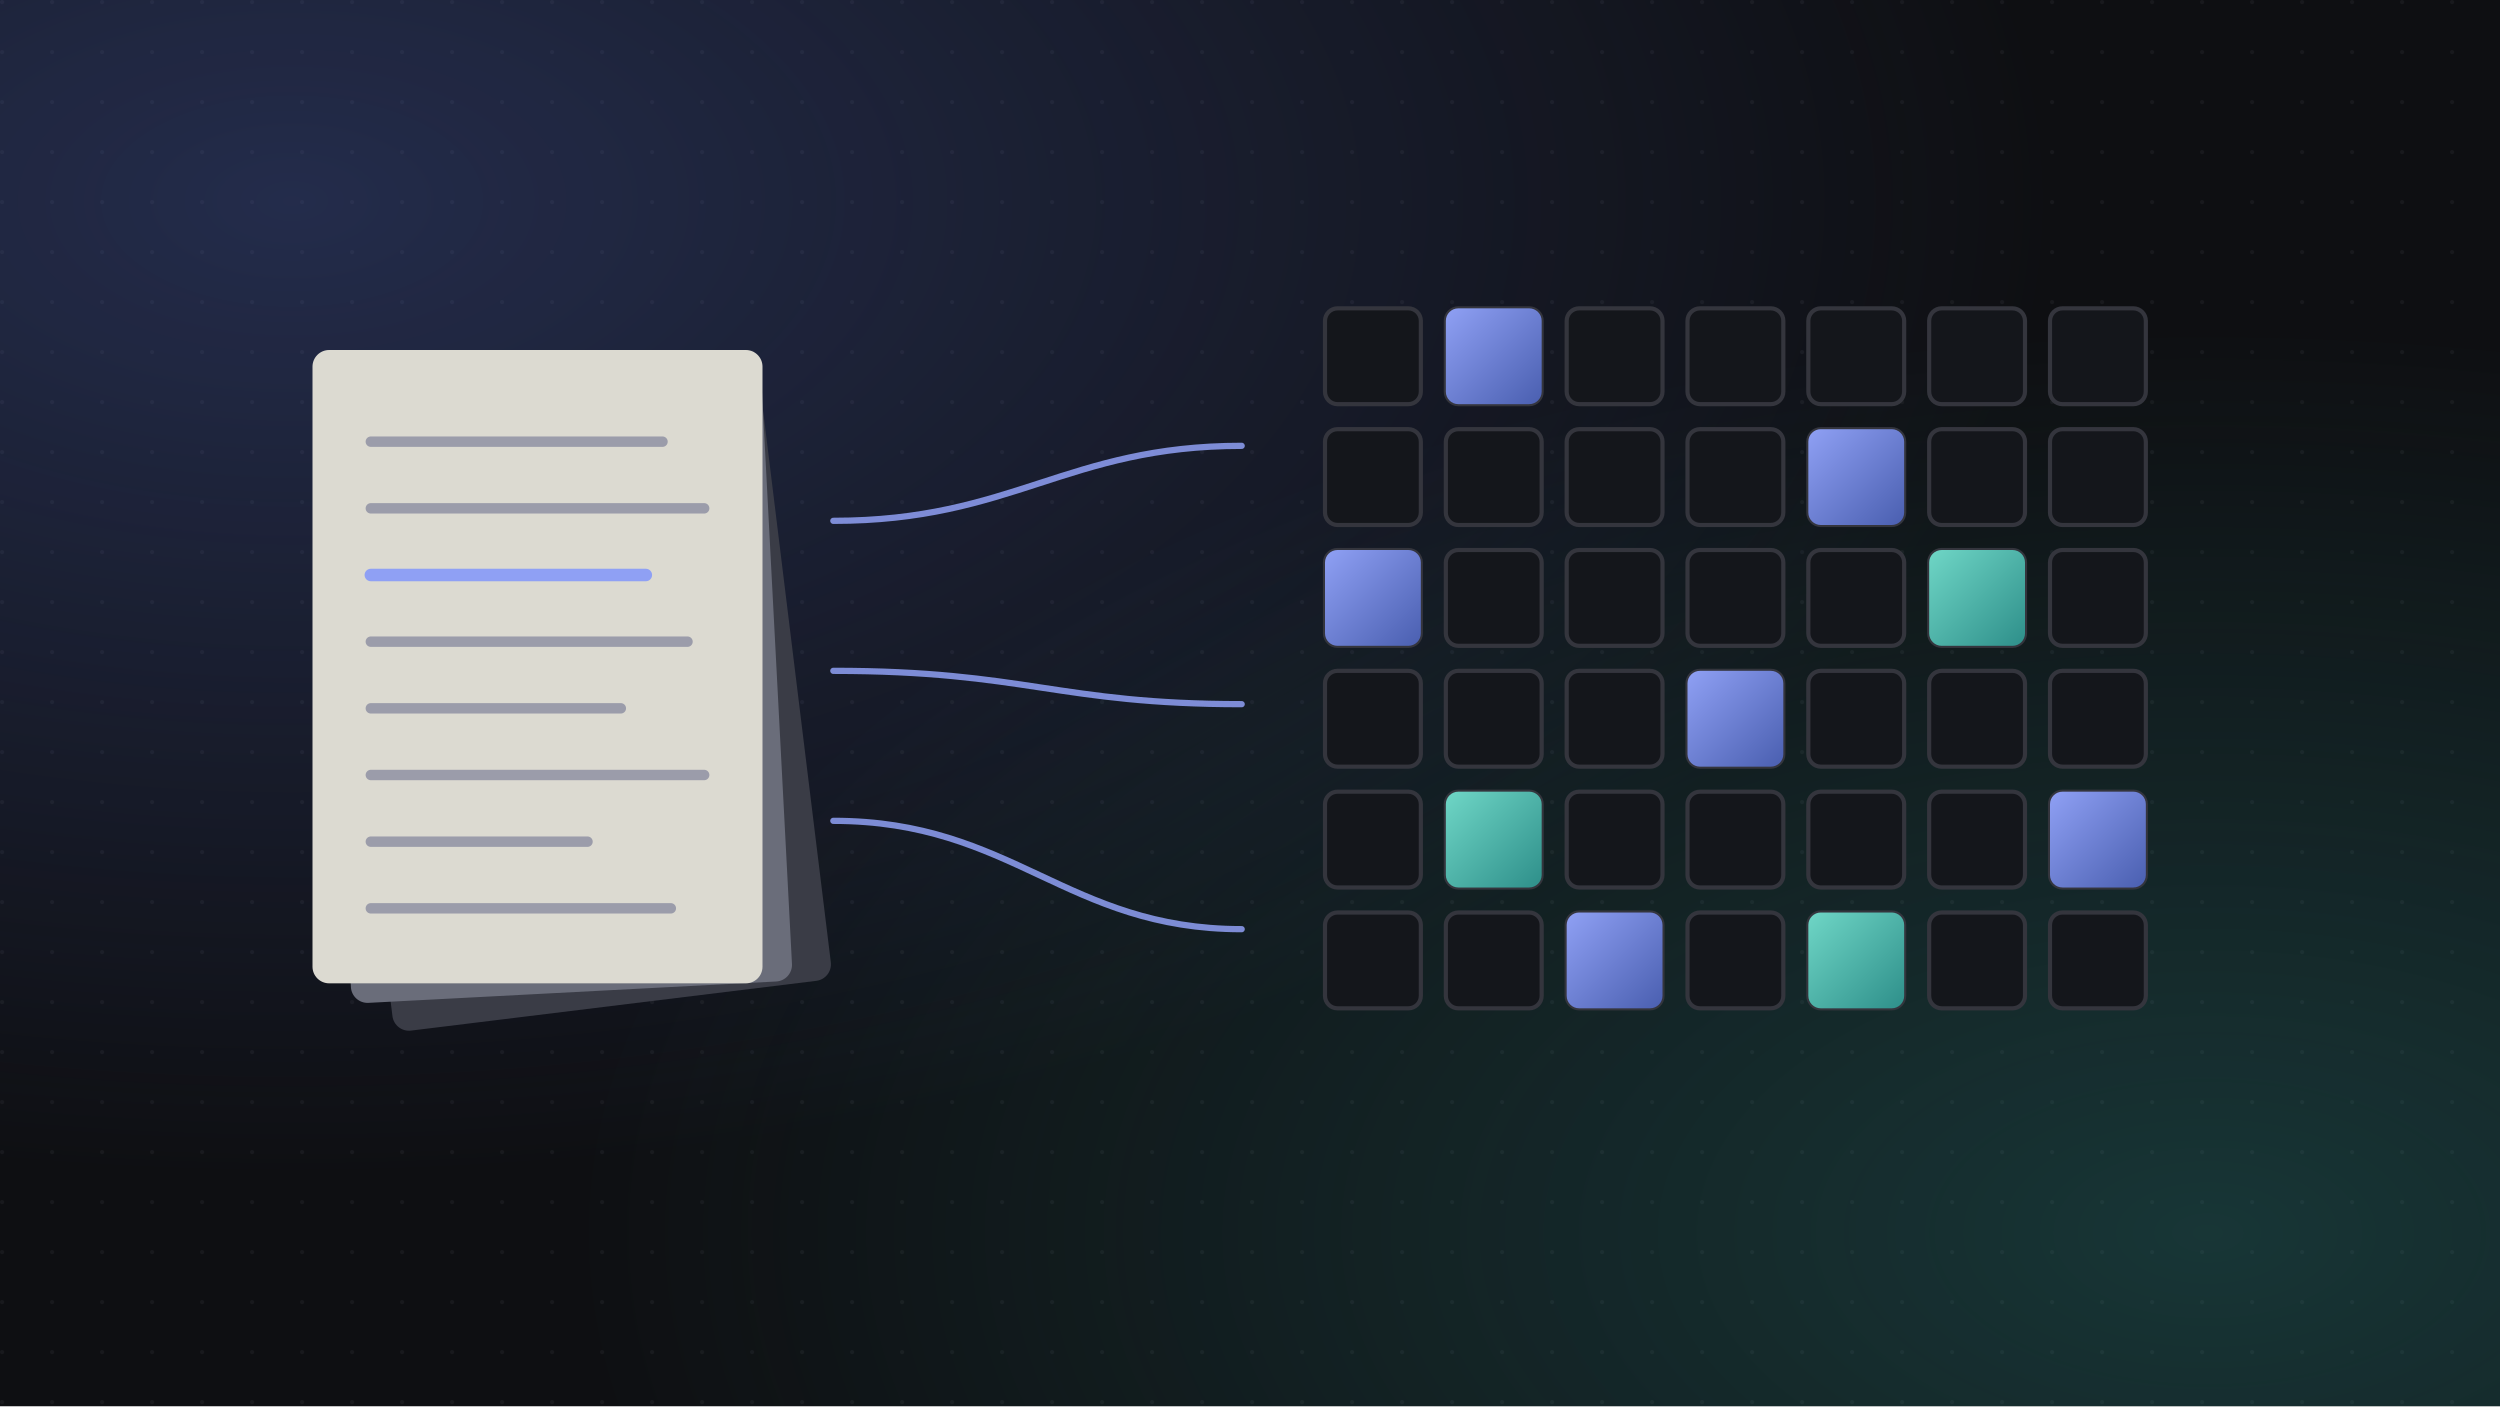
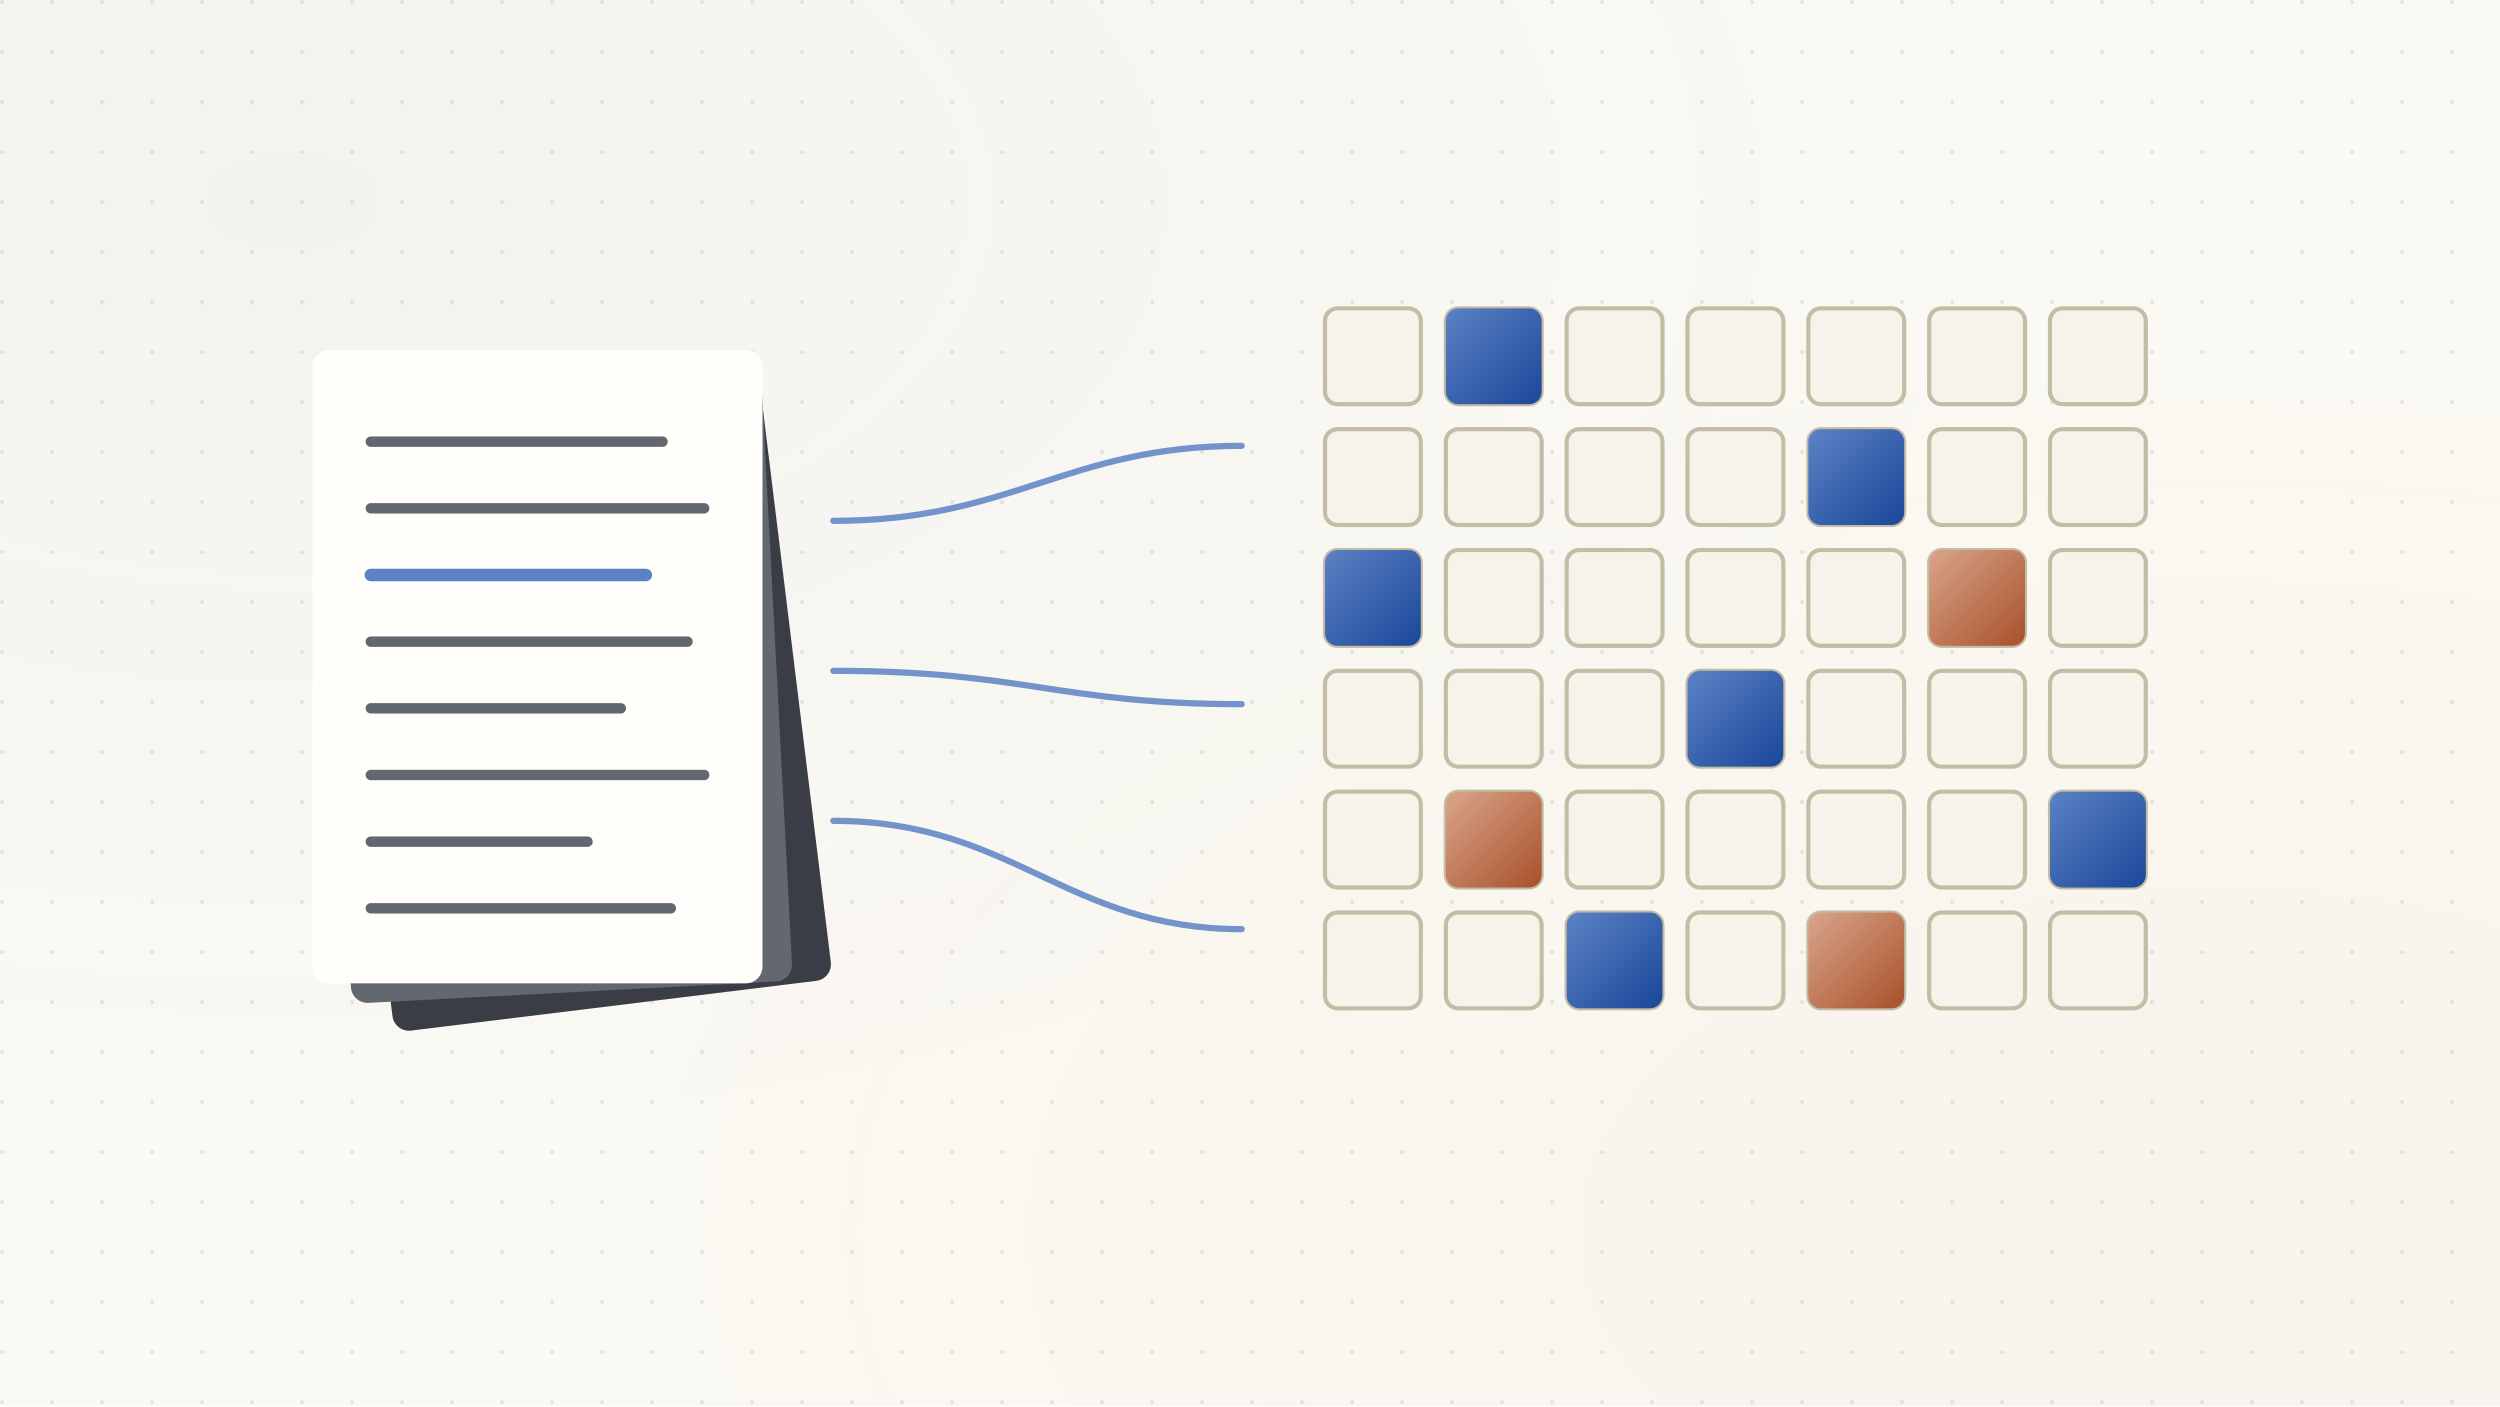
<svg xmlns="http://www.w3.org/2000/svg" viewBox="0 0 1200 675" width="1200" height="675" role="img" aria-label="A stack of ruled lecture notes feeding into a grid of model weights where only a scattered few cells are lit">
  <defs>
    <radialGradient id="ftGlowA" cx="12%" cy="14%" r="70%">
-       <stop offset="0%" stop-color="#4a5fb0" stop-opacity="0.36" />
-       <stop offset="100%" stop-color="#4a5fb0" stop-opacity="0" />
+       <stop offset="0%" stop-color="#1b479a" stop-opacity="0.035" />
+       <stop offset="100%" stop-color="#1b479a" stop-opacity="0" />
    </radialGradient>
    <radialGradient id="ftGlowB" cx="88%" cy="88%" r="65%">
-       <stop offset="0%" stop-color="#2e8f8a" stop-opacity="0.30" />
-       <stop offset="100%" stop-color="#2e8f8a" stop-opacity="0" />
+       <stop offset="0%" stop-color="#a8512a" stop-opacity="0.035" />
+       <stop offset="100%" stop-color="#a8512a" stop-opacity="0" />
    </radialGradient>
    <pattern id="ftDots" width="24" height="24" patternUnits="userSpaceOnUse">
-       <circle cx="1" cy="1" r="1" fill="#f4f4f6" opacity="0.05" />
+       <circle cx="1" cy="1" r="1" fill="#1f2227" opacity="0.10" />
    </pattern>
    <linearGradient id="ftCell" x1="0" y1="0" x2="1" y2="1">
-       <stop offset="0%" stop-color="#8fa0f4" />
-       <stop offset="100%" stop-color="#4a5fb0" />
+       <stop offset="0%" stop-color="#5b82c4" />
+       <stop offset="100%" stop-color="#1b479a" />
    </linearGradient>
    <linearGradient id="ftCellB" x1="0" y1="0" x2="1" y2="1">
-       <stop offset="0%" stop-color="#6fd6c6" />
-       <stop offset="100%" stop-color="#2e8f8a" />
+       <stop offset="0%" stop-color="#d9a58b" />
+       <stop offset="100%" stop-color="#a8512a" />
    </linearGradient>
  </defs>
-   <rect width="1200" height="675" fill="#0e0f12" />
+   <rect width="1200" height="675" fill="#fbf9f3" />
  <rect width="1200" height="675" fill="url(#ftDots)" />
  <rect width="1200" height="675" fill="url(#ftGlowA)" />
  <rect width="1200" height="675" fill="url(#ftGlowB)" />
  <g transform="translate(146 168)">
    <g transform="rotate(-7 130 180)">
      <rect x="26" y="16" width="212" height="300" rx="8" fill="#3a3c46" />
    </g>
    <g transform="rotate(-3 130 180)">
-       <rect x="16" y="8" width="212" height="300" rx="8" fill="#6a6d7a" />
+       <rect x="16" y="8" width="212" height="300" rx="8" fill="#63676f" />
    </g>
-     <rect x="4" y="0" width="216" height="304" rx="8" fill="#dcdad1" />
-     <g stroke="#9b9caa" stroke-width="5" stroke-linecap="round">
+     <rect x="4" y="0" width="216" height="304" rx="8" fill="#fffefb" />
+     <g stroke="#63676f" stroke-width="5" stroke-linecap="round">
      <path d="M32 44h140" />
      <path d="M32 76h160" />
      <path d="M32 140h152" />
      <path d="M32 172h120" />
      <path d="M32 204h160" />
      <path d="M32 236h104" />
      <path d="M32 268h144" />
    </g>
-     <path stroke="#8fa0f4" stroke-width="6" stroke-linecap="round" d="M32 108h132" />
+     <path stroke="#5b82c4" stroke-width="6" stroke-linecap="round" d="M32 108h132" />
  </g>
-   <g fill="none" stroke="#8fa0f4" stroke-width="3" stroke-linecap="round" opacity="0.85">
+   <g fill="none" stroke="#5b82c4" stroke-width="3" stroke-linecap="round" opacity="0.85">
    <path d="M400 250C486 250 512 214 596 214" />
    <path d="M400 322C492 322 508 338 596 338" />
    <path d="M400 394C486 394 512 446 596 446" />
  </g>
  <g transform="translate(636 148)">
-     <g fill="#14161b" stroke="#34353d" stroke-width="2">
+     <g fill="#f6f3ea" stroke="#c4bda6" stroke-width="2">
      <rect x="0" y="0" width="46" height="46" rx="6" />
      <rect x="58" y="0" width="46" height="46" rx="6" />
      <rect x="116" y="0" width="46" height="46" rx="6" />
      <rect x="174" y="0" width="46" height="46" rx="6" />
      <rect x="232" y="0" width="46" height="46" rx="6" />
      <rect x="290" y="0" width="46" height="46" rx="6" />
      <rect x="348" y="0" width="46" height="46" rx="6" />
      <rect x="0" y="58" width="46" height="46" rx="6" />
      <rect x="58" y="58" width="46" height="46" rx="6" />
      <rect x="116" y="58" width="46" height="46" rx="6" />
      <rect x="174" y="58" width="46" height="46" rx="6" />
      <rect x="232" y="58" width="46" height="46" rx="6" />
      <rect x="290" y="58" width="46" height="46" rx="6" />
      <rect x="348" y="58" width="46" height="46" rx="6" />
      <rect x="0" y="116" width="46" height="46" rx="6" />
      <rect x="58" y="116" width="46" height="46" rx="6" />
      <rect x="116" y="116" width="46" height="46" rx="6" />
      <rect x="174" y="116" width="46" height="46" rx="6" />
      <rect x="232" y="116" width="46" height="46" rx="6" />
      <rect x="290" y="116" width="46" height="46" rx="6" />
      <rect x="348" y="116" width="46" height="46" rx="6" />
      <rect x="0" y="174" width="46" height="46" rx="6" />
      <rect x="58" y="174" width="46" height="46" rx="6" />
      <rect x="116" y="174" width="46" height="46" rx="6" />
      <rect x="174" y="174" width="46" height="46" rx="6" />
      <rect x="232" y="174" width="46" height="46" rx="6" />
      <rect x="290" y="174" width="46" height="46" rx="6" />
      <rect x="348" y="174" width="46" height="46" rx="6" />
      <rect x="0" y="232" width="46" height="46" rx="6" />
      <rect x="58" y="232" width="46" height="46" rx="6" />
      <rect x="116" y="232" width="46" height="46" rx="6" />
      <rect x="174" y="232" width="46" height="46" rx="6" />
      <rect x="232" y="232" width="46" height="46" rx="6" />
      <rect x="290" y="232" width="46" height="46" rx="6" />
      <rect x="348" y="232" width="46" height="46" rx="6" />
      <rect x="0" y="290" width="46" height="46" rx="6" />
      <rect x="58" y="290" width="46" height="46" rx="6" />
      <rect x="116" y="290" width="46" height="46" rx="6" />
      <rect x="174" y="290" width="46" height="46" rx="6" />
      <rect x="232" y="290" width="46" height="46" rx="6" />
      <rect x="290" y="290" width="46" height="46" rx="6" />
      <rect x="348" y="290" width="46" height="46" rx="6" />
    </g>
    <g fill="url(#ftCell)">
      <rect x="58" y="0" width="46" height="46" rx="6" />
      <rect x="232" y="58" width="46" height="46" rx="6" />
      <rect x="0" y="116" width="46" height="46" rx="6" />
      <rect x="174" y="174" width="46" height="46" rx="6" />
      <rect x="348" y="232" width="46" height="46" rx="6" />
      <rect x="116" y="290" width="46" height="46" rx="6" />
    </g>
    <g fill="url(#ftCellB)">
      <rect x="290" y="116" width="46" height="46" rx="6" />
      <rect x="58" y="232" width="46" height="46" rx="6" />
      <rect x="232" y="290" width="46" height="46" rx="6" />
    </g>
  </g>
</svg>
